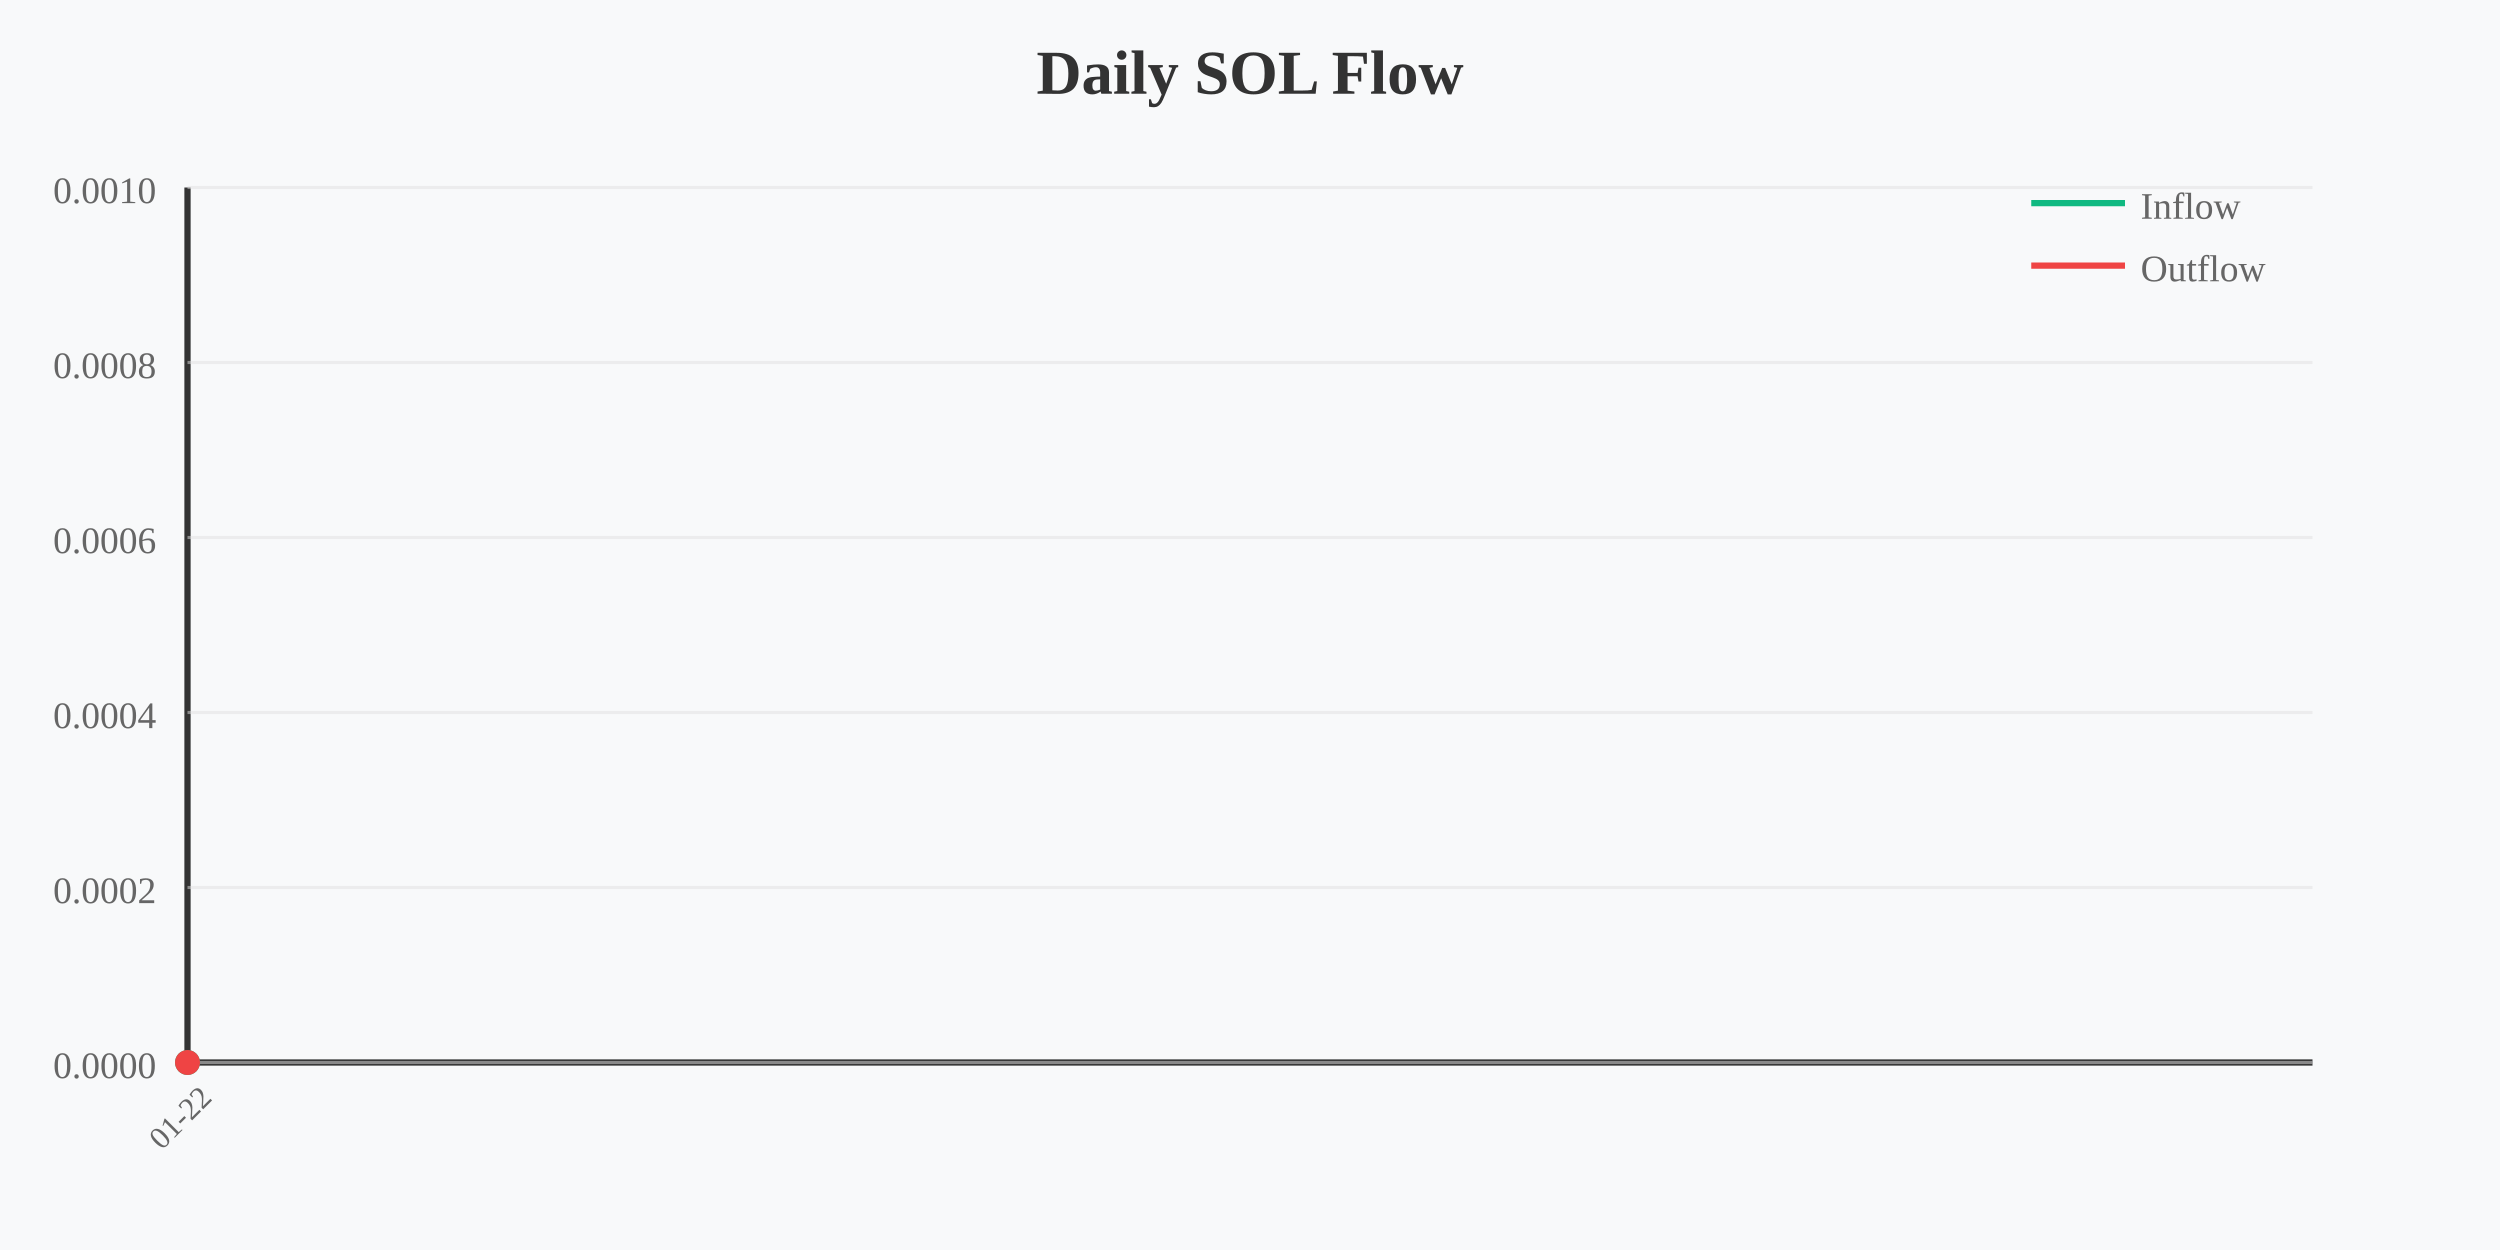
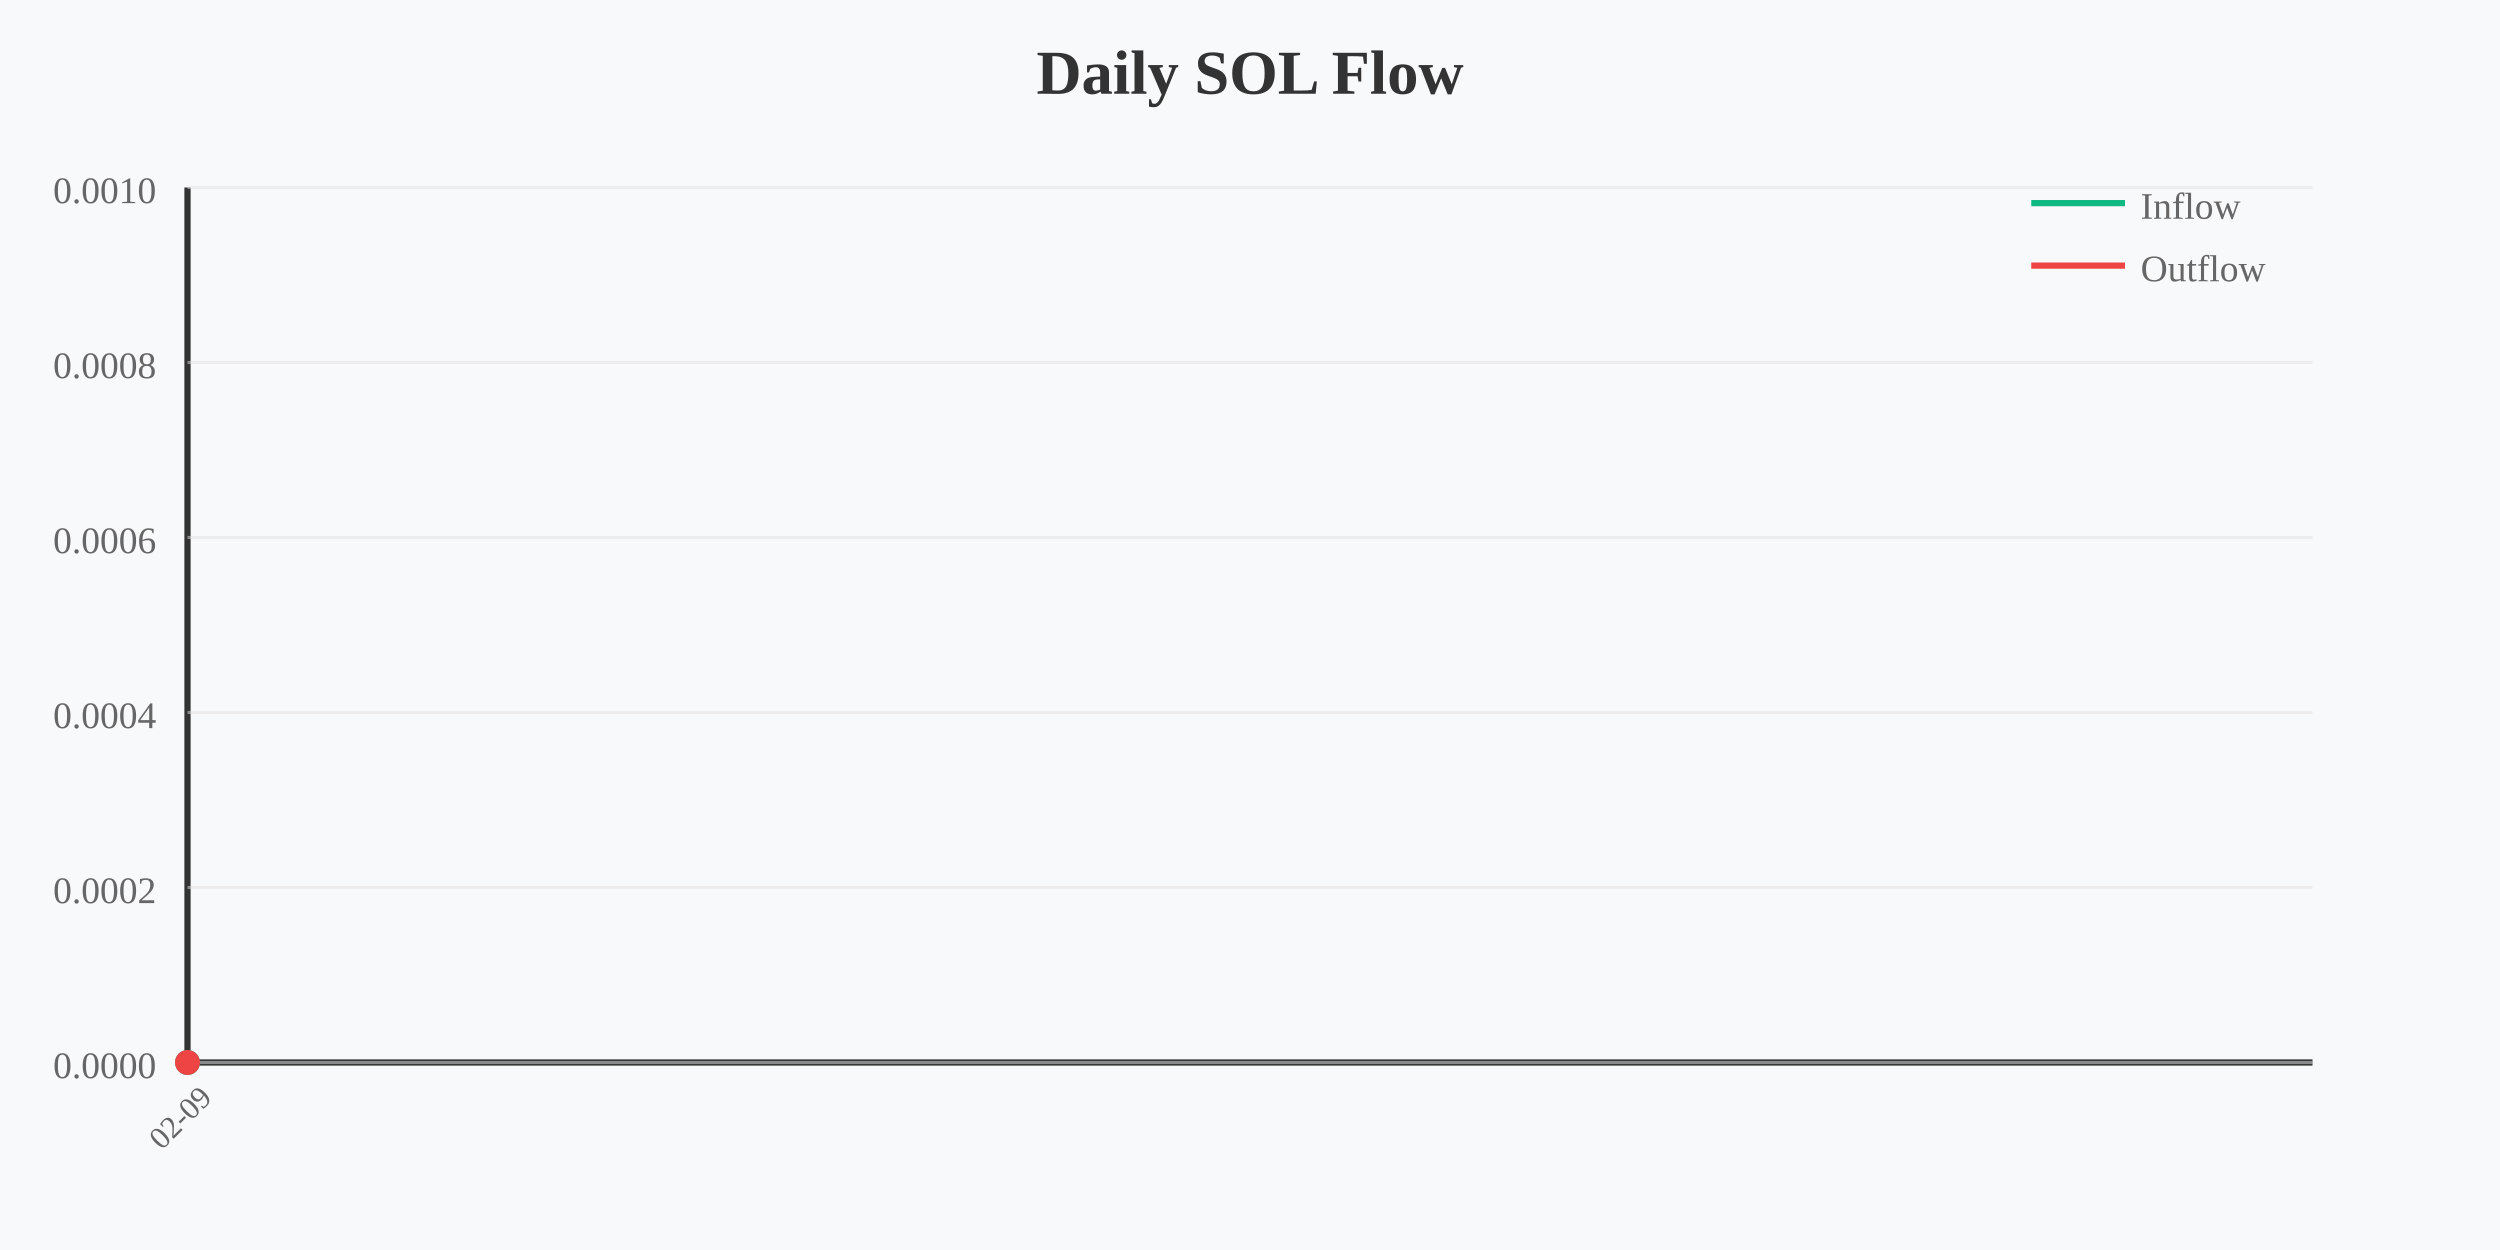
<svg xmlns="http://www.w3.org/2000/svg" width="800" height="400" viewBox="0 0 800 400">
  <rect width="800" height="400" fill="#f8f9fa" />
  <text x="400" y="30" text-anchor="middle" font-size="20" font-weight="bold" fill="#333">Daily SOL Flow</text>
  <line x1="60" y1="60" x2="60" y2="340" stroke="#333" stroke-width="2" />
  <line x1="60" y1="340" x2="740" y2="340" stroke="#333" stroke-width="2" />
  <text x="50" y="65" text-anchor="end" font-size="12" fill="#666">0.0010</text>
  <line x1="60" y1="60" x2="740" y2="60" stroke="#e0e0e0" stroke-width="1" opacity="0.5" />
  <text x="50" y="121" text-anchor="end" font-size="12" fill="#666">0.0008</text>
  <line x1="60" y1="116" x2="740" y2="116" stroke="#e0e0e0" stroke-width="1" opacity="0.5" />
  <text x="50" y="177" text-anchor="end" font-size="12" fill="#666">0.0006</text>
  <line x1="60" y1="172" x2="740" y2="172" stroke="#e0e0e0" stroke-width="1" opacity="0.5" />
  <text x="50" y="233" text-anchor="end" font-size="12" fill="#666">0.0004</text>
  <line x1="60" y1="228" x2="740" y2="228" stroke="#e0e0e0" stroke-width="1" opacity="0.5" />
  <text x="50" y="289" text-anchor="end" font-size="12" fill="#666">0.0002</text>
  <line x1="60" y1="284" x2="740" y2="284" stroke="#e0e0e0" stroke-width="1" opacity="0.5" />
  <text x="50" y="345" text-anchor="end" font-size="12" fill="#666">0.0000</text>
  <line x1="60" y1="340" x2="740" y2="340" stroke="#e0e0e0" stroke-width="1" opacity="0.5" />
-   <polyline points="60,339.999" fill="none" stroke="#10b981" stroke-width="2" />
+   <polyline points="60,340" fill="none" stroke="#10b981" stroke-width="2" />
  <polyline points="60,340" fill="none" stroke="#ef4444" stroke-width="2" />
-   <circle cx="60" cy="339.999" r="4" fill="#10b981" />
+   <circle cx="60" cy="340" r="4" fill="#10b981" />
  <circle cx="60" cy="340" r="4" fill="#ef4444" />
-   <text x="60" y="360" text-anchor="middle" font-size="10" fill="#666" transform="rotate(-45 60 360)">01-22</text>
+   <text x="60" y="360" text-anchor="middle" font-size="10" fill="#666" transform="rotate(-45 60 360)">02-09</text>
  <line x1="650" y1="65" x2="680" y2="65" stroke="#10b981" stroke-width="2" />
  <text x="685" y="70" font-size="12" fill="#666">Inflow</text>
  <line x1="650" y1="85" x2="680" y2="85" stroke="#ef4444" stroke-width="2" />
  <text x="685" y="90" font-size="12" fill="#666">Outflow</text>
</svg>
